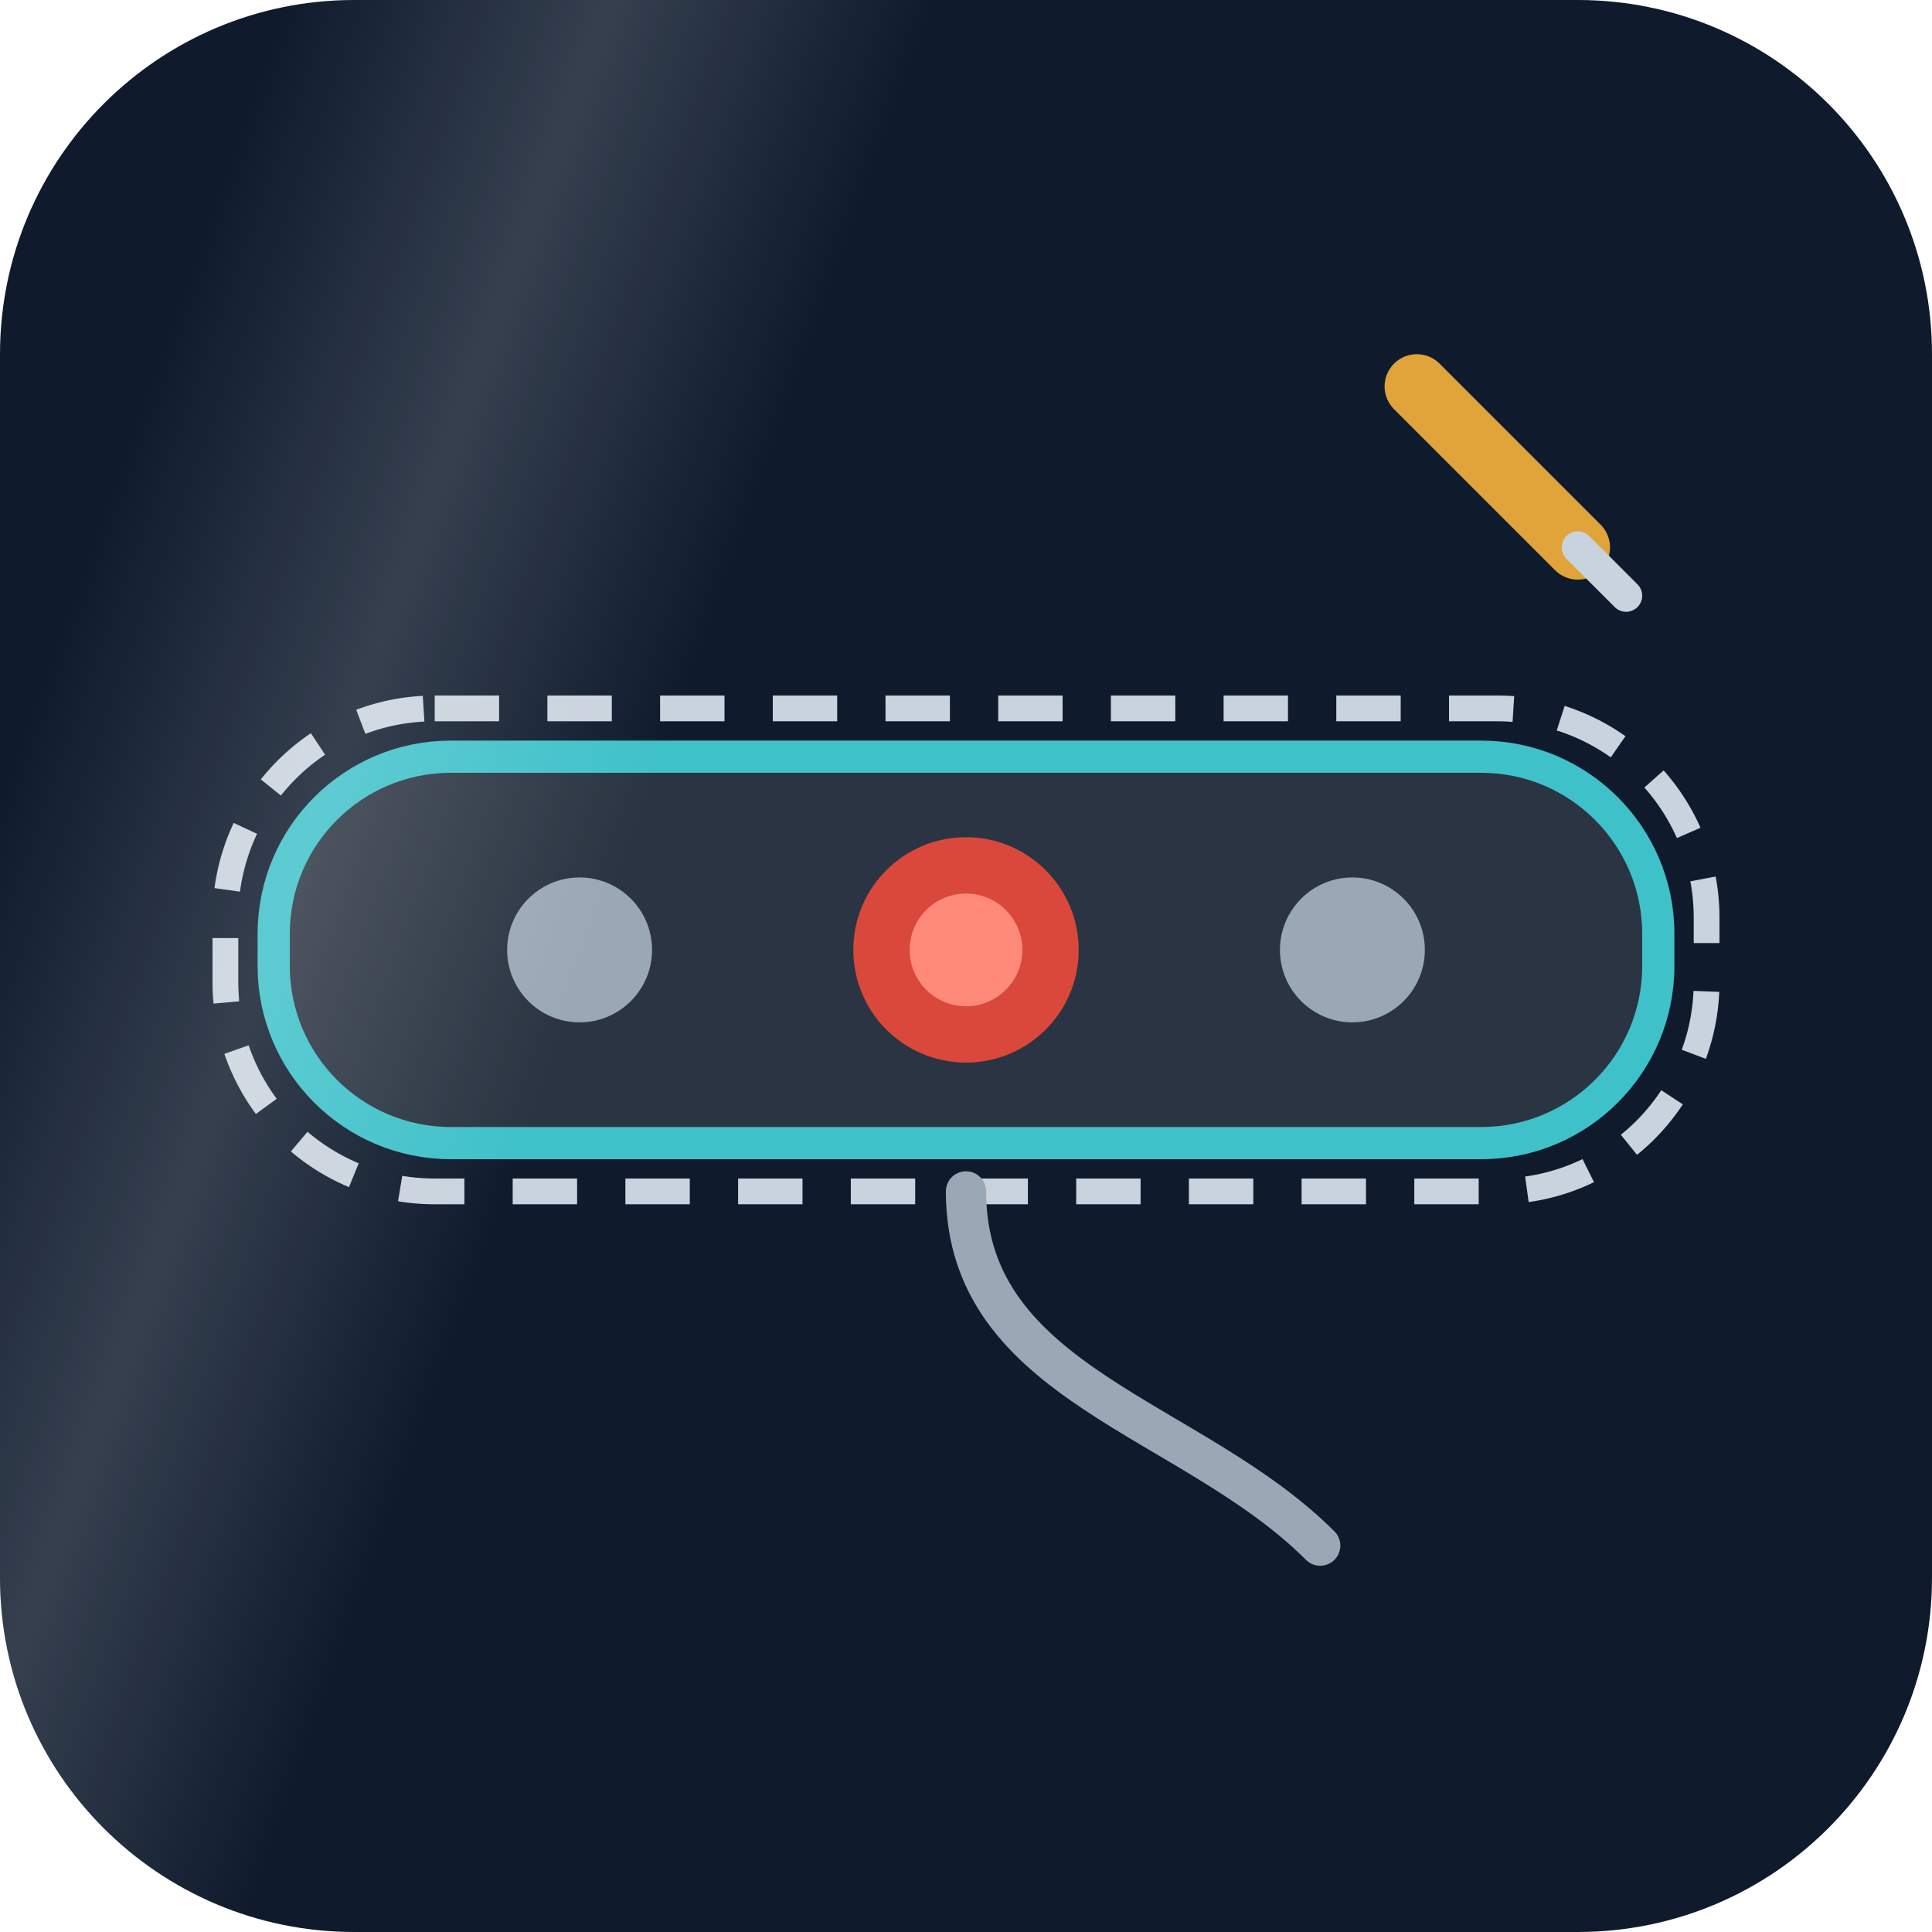
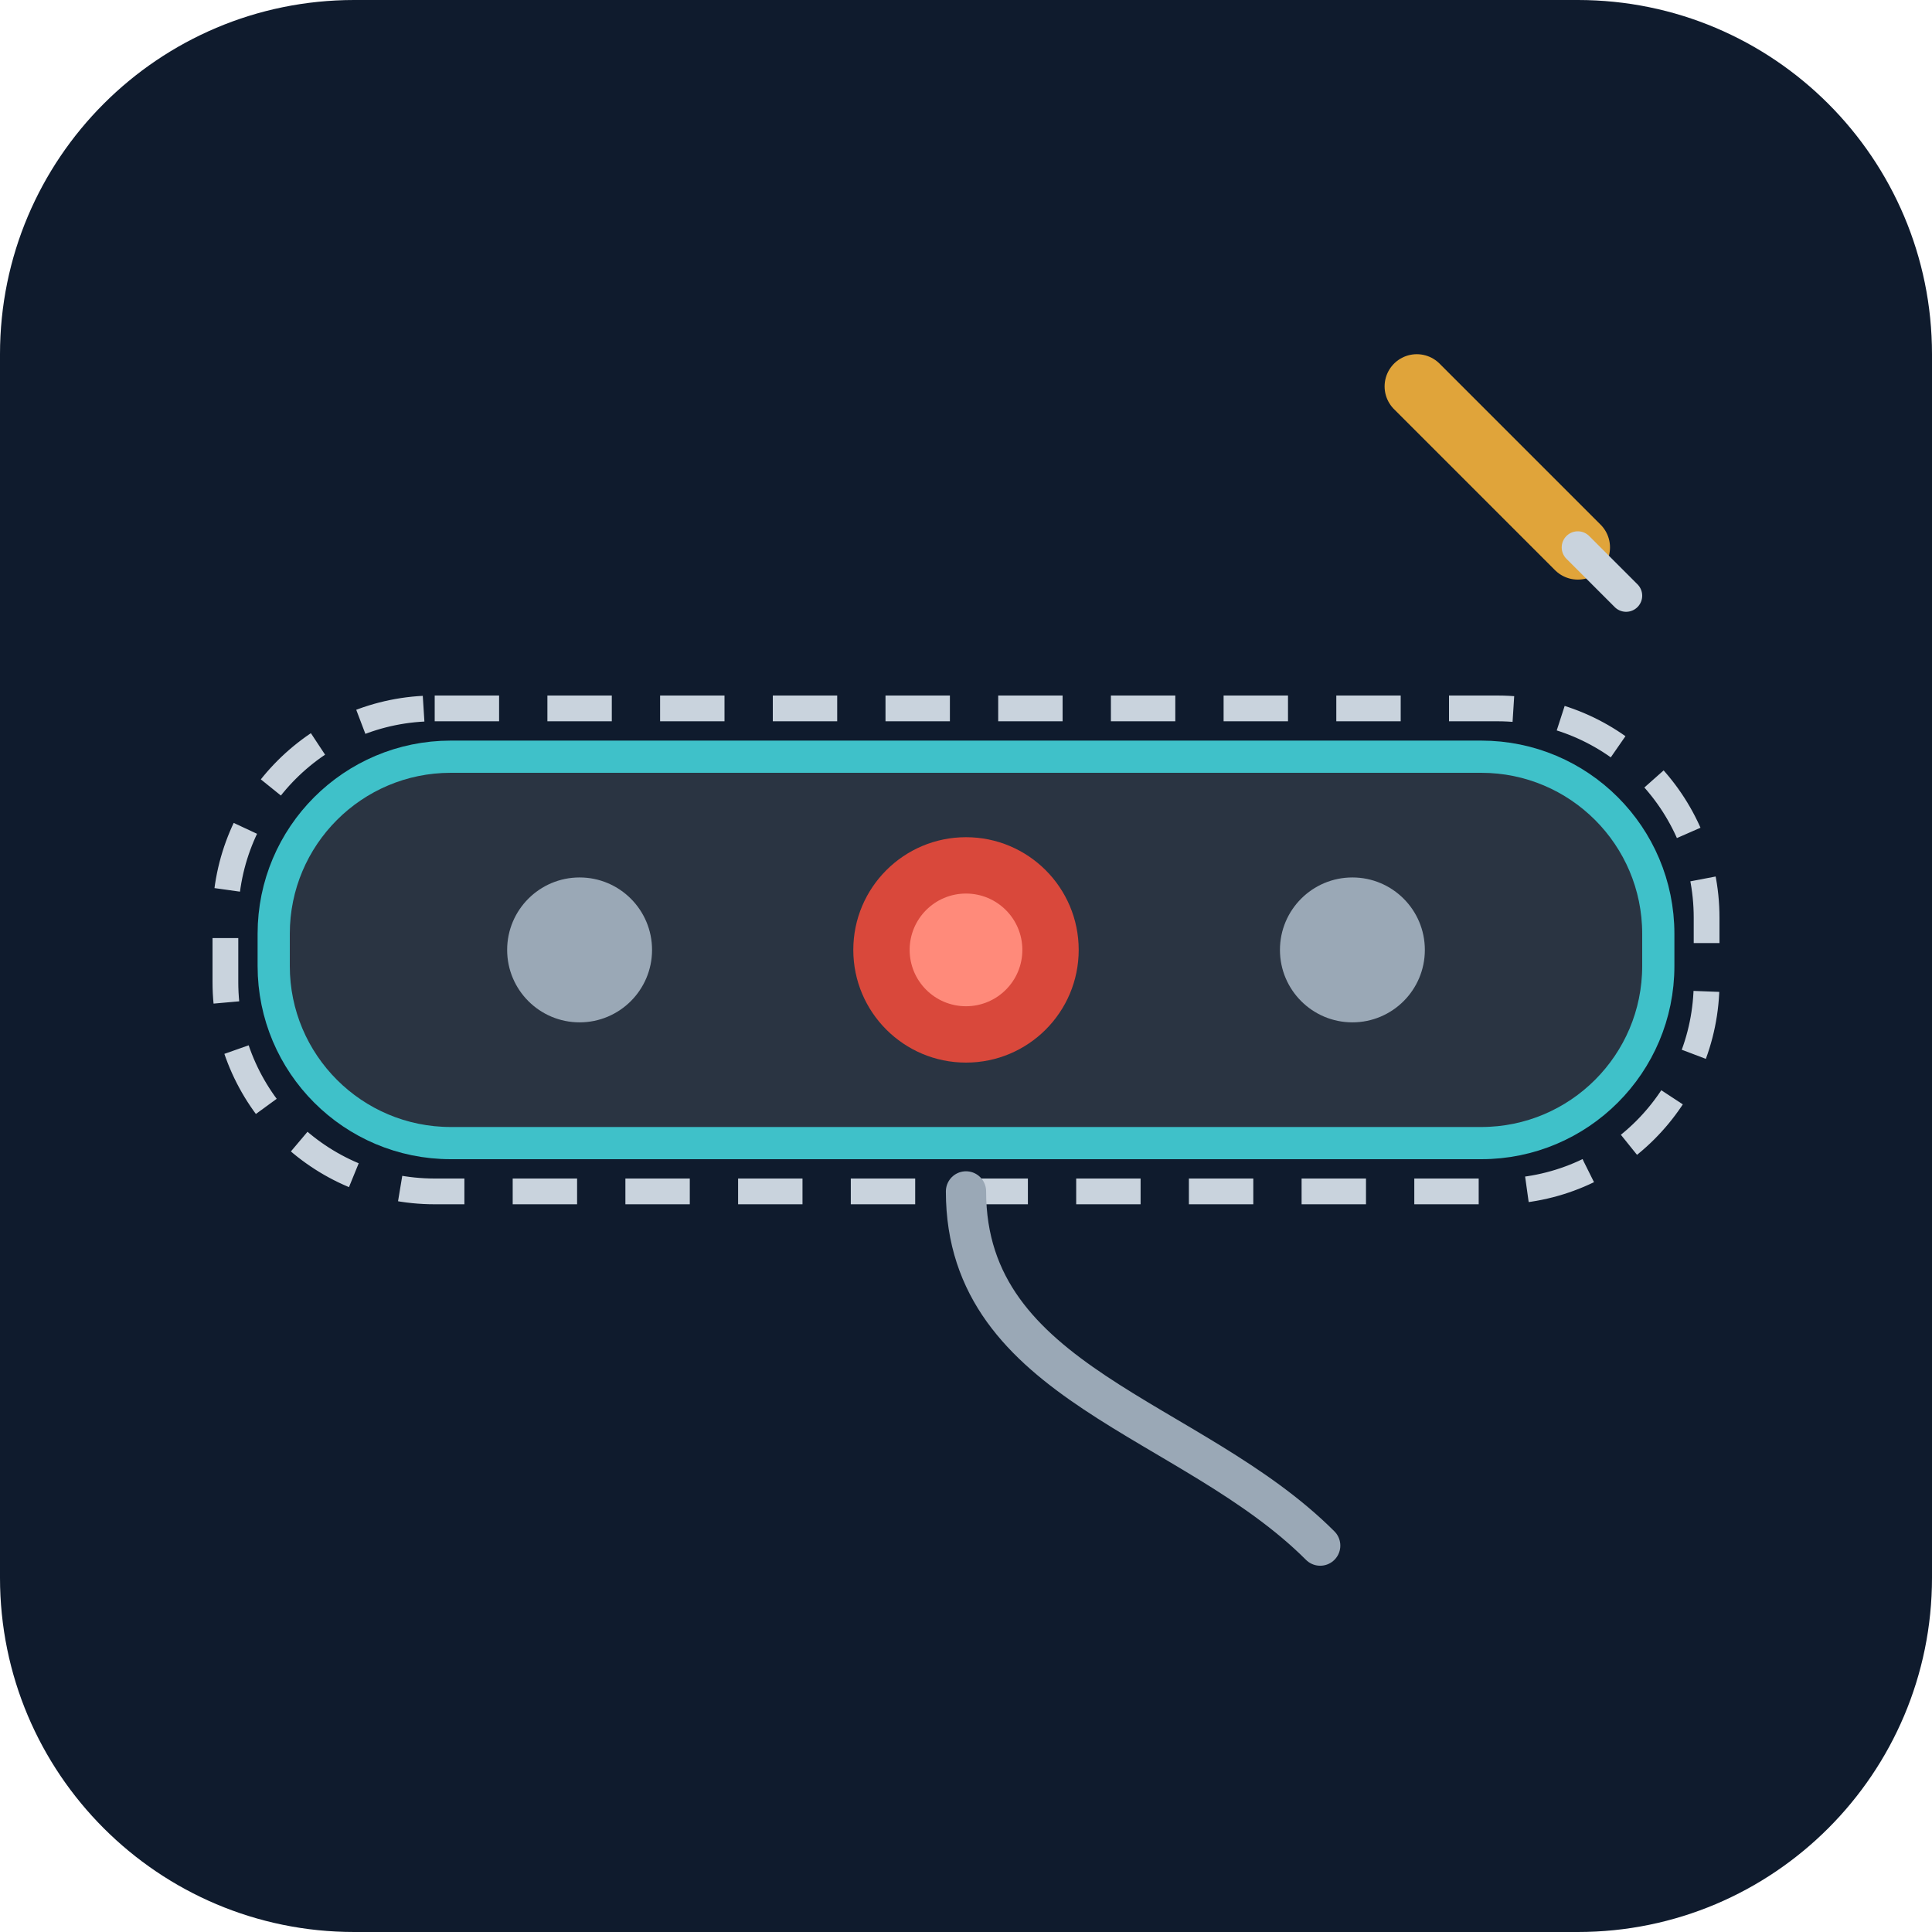
<svg xmlns="http://www.w3.org/2000/svg" viewBox="0 0 120 120" width="120" height="120" role="img">
-   <style>@keyframes tw{0%,100%{opacity:1}50%{opacity:.35}}@keyframes shine{0%,52%{transform:translateX(-80px)}100%{transform:translateX(200px)}}.tw{animation:tw 3.4s ease-in-out infinite}.shine{animation:shine 9s ease-in-out infinite;animation-delay:-0s}@media (prefers-reduced-motion: reduce){.tw,.shine{animation:none}.shine-g{display:none}}</style>
-   <defs>
-     <clipPath id="tile-clip">
-       <rect width="120" height="120" rx="22" />
-     </clipPath>
-     <linearGradient id="tile-shine" x1="0" x2="1" y1="0" y2="0">
-       <stop offset="0" stop-color="#fff" stop-opacity="0" />
-       <stop offset="0.5" stop-color="#fff" stop-opacity="0.16" />
-       <stop offset="1" stop-color="#fff" stop-opacity="0" />
-     </linearGradient>
-   </defs>
  <rect width="120" height="120" rx="22" fill="#0f1b2d" />
  <rect x="14" y="44" width="92" height="30" rx="13" fill="none" stroke="#c9d3dd" stroke-width="1.6" stroke-dasharray="4 3" />
  <rect x="17" y="47" width="86" height="24" rx="11" fill="#2a3442" stroke="#3fc1c9" stroke-width="2" />
-   <g class="tw" style="animation-delay:0.00s">
-     <circle cx="36" cy="59" r="4.5" fill="#9aa8b6" />
-   </g>
-   <g class="tw" style="animation-delay:0.43s">
-     <circle cx="84" cy="59" r="4.5" fill="#9aa8b6" />
-   </g>
-   <g class="tw" style="animation-delay:0.86s">
-     <circle cx="60" cy="59" r="7" fill="#d9483b" />
-   </g>
-   <g class="tw" style="animation-delay:1.29s">
-     <circle cx="60" cy="59" r="3.5" fill="#ff8a7a" />
-   </g>
+   <circle cx="36" cy="59" r="4.5" fill="#9aa8b6" />
+   <circle cx="84" cy="59" r="4.5" fill="#9aa8b6" />
+   <circle cx="60" cy="59" r="7" fill="#d9483b" />
+   <circle cx="60" cy="59" r="3.5" fill="#ff8a7a" />
  <path d="M60,74 C60,86 74,88 82,96" stroke="#9aa8b6" stroke-width="2.5" fill="none" stroke-linecap="round" />
  <path d="M88,24 L98,34" stroke="#e0a43a" stroke-width="4" stroke-linecap="round" />
  <path d="M98,34 L101,37" stroke="#c9d3dd" stroke-width="2" stroke-linecap="round" />
-   <g class="shine-g" clip-path="url(#tile-clip)">
-     <g transform="rotate(20 60 60)">
-       <rect class="shine" x="0" y="-30" width="38" height="180" fill="url(#tile-shine)" />
-     </g>
-   </g>
</svg>
